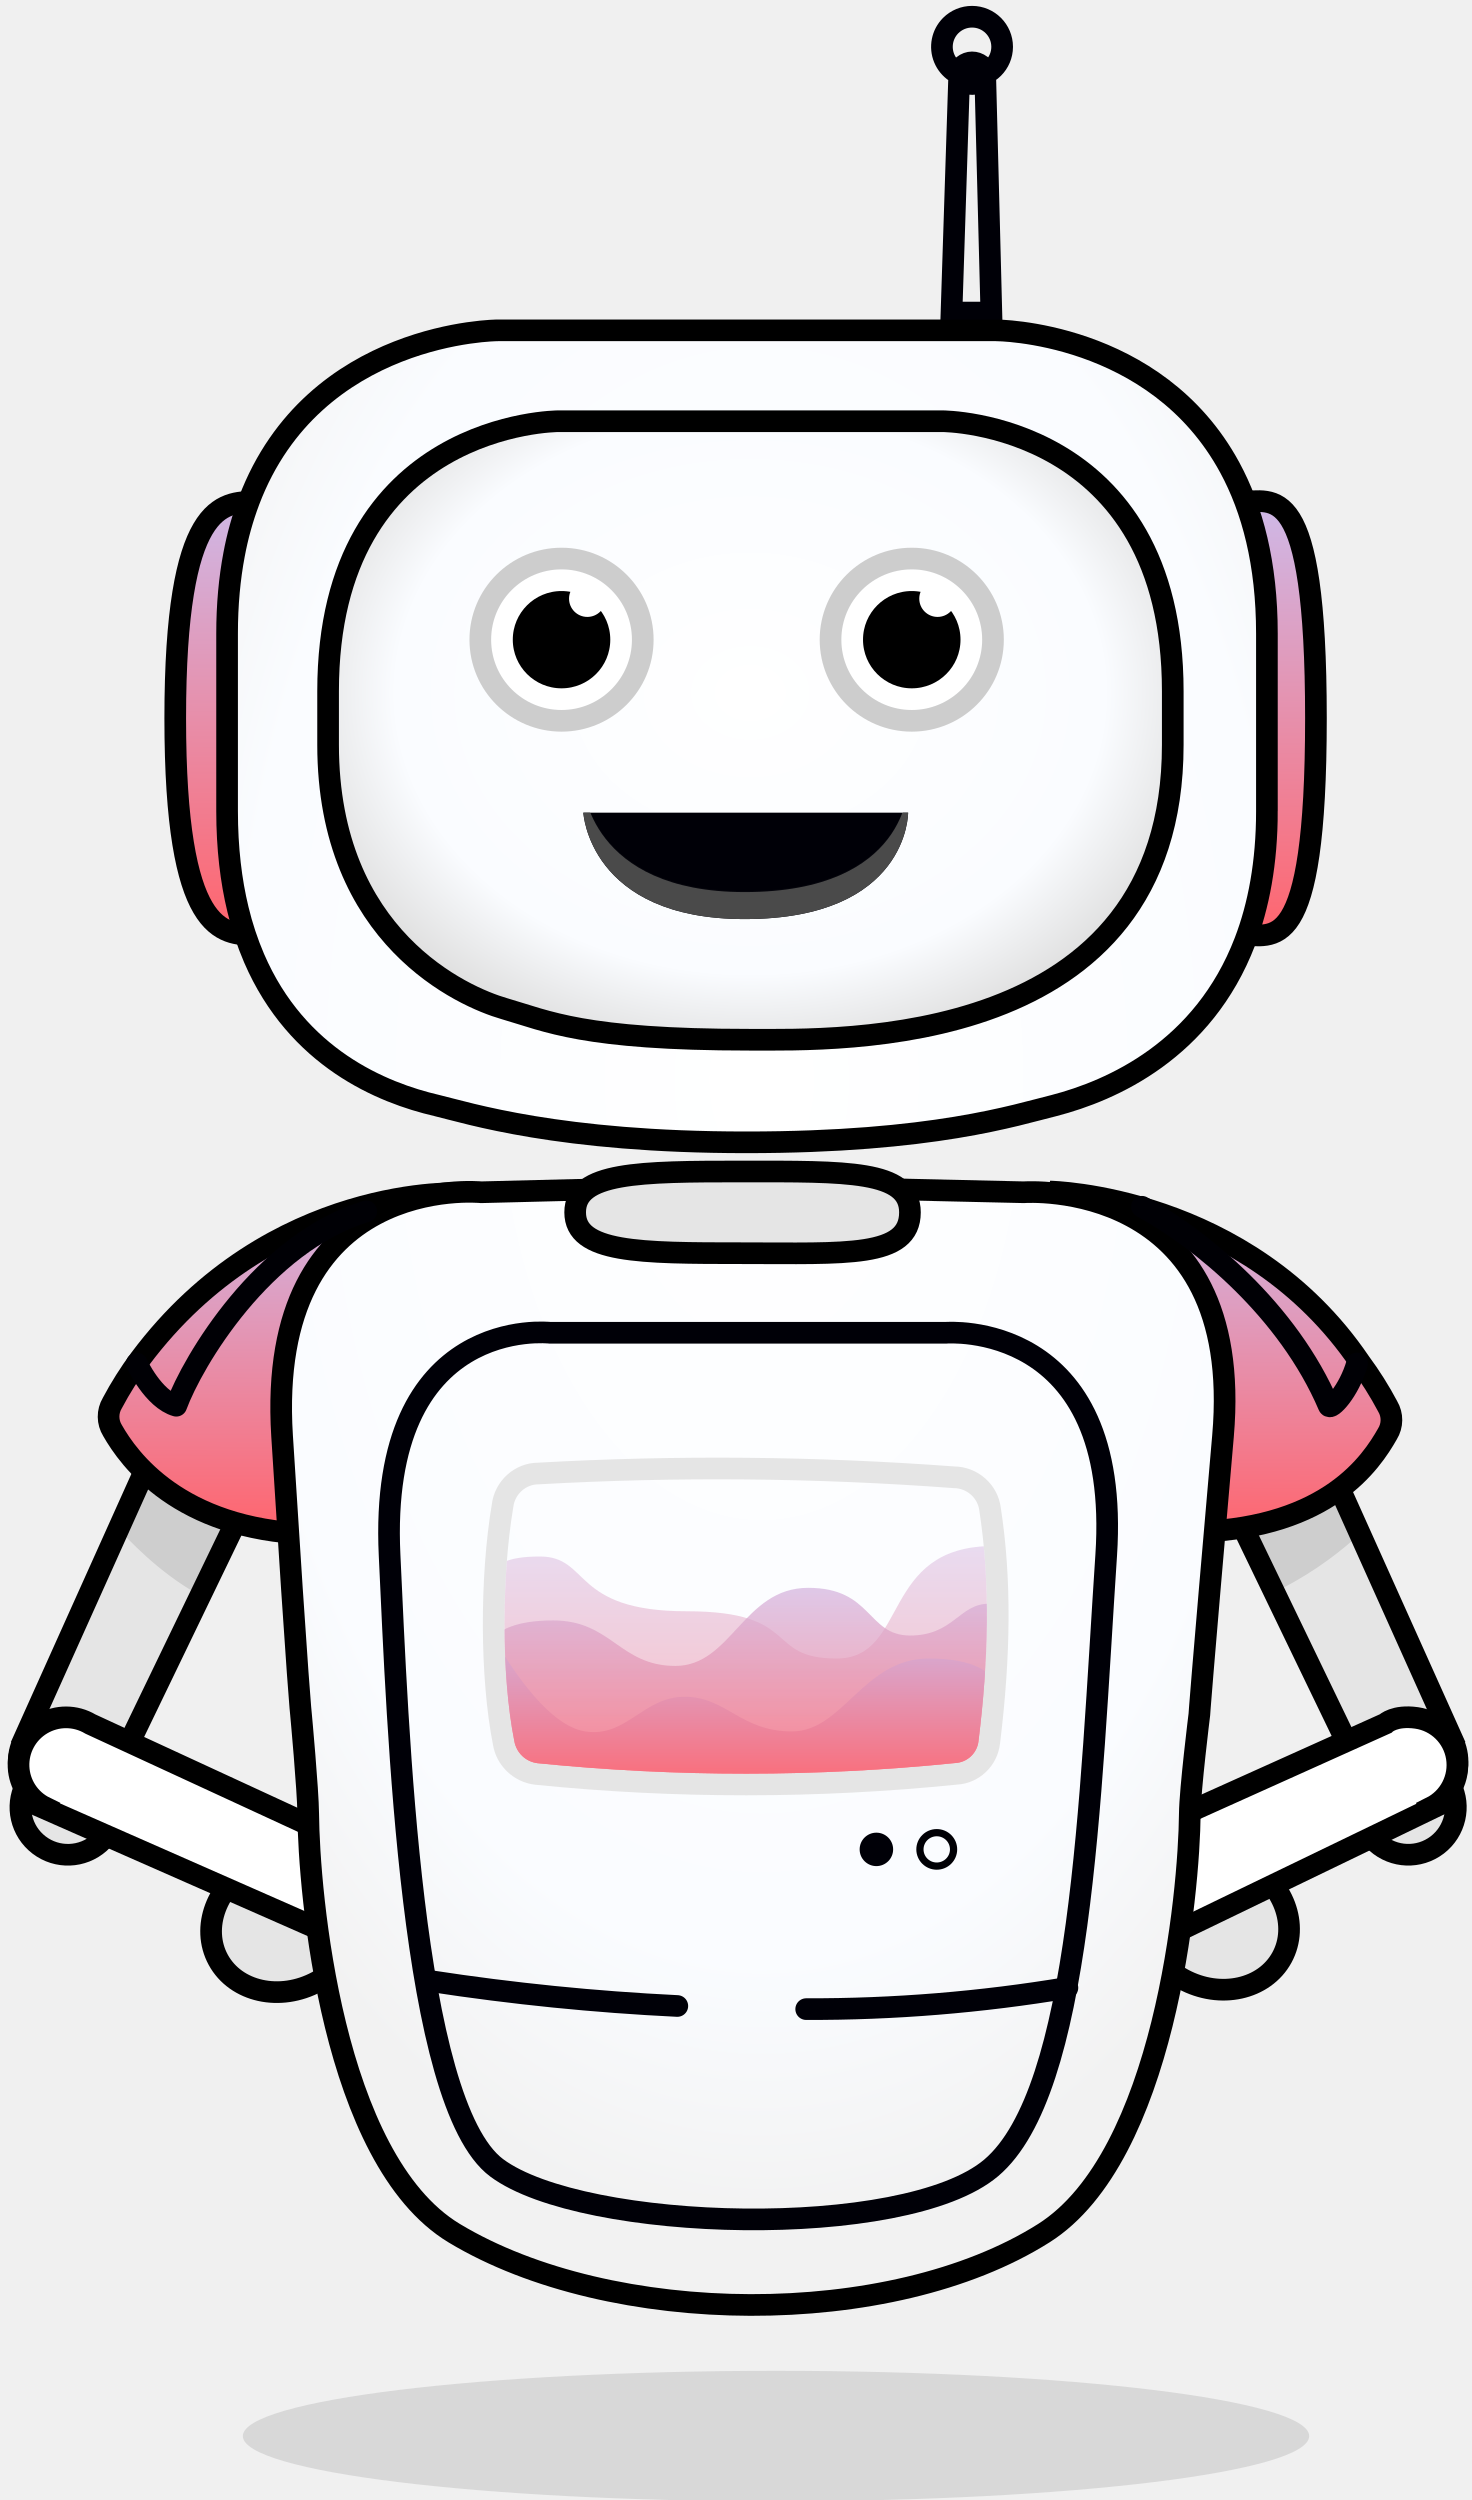
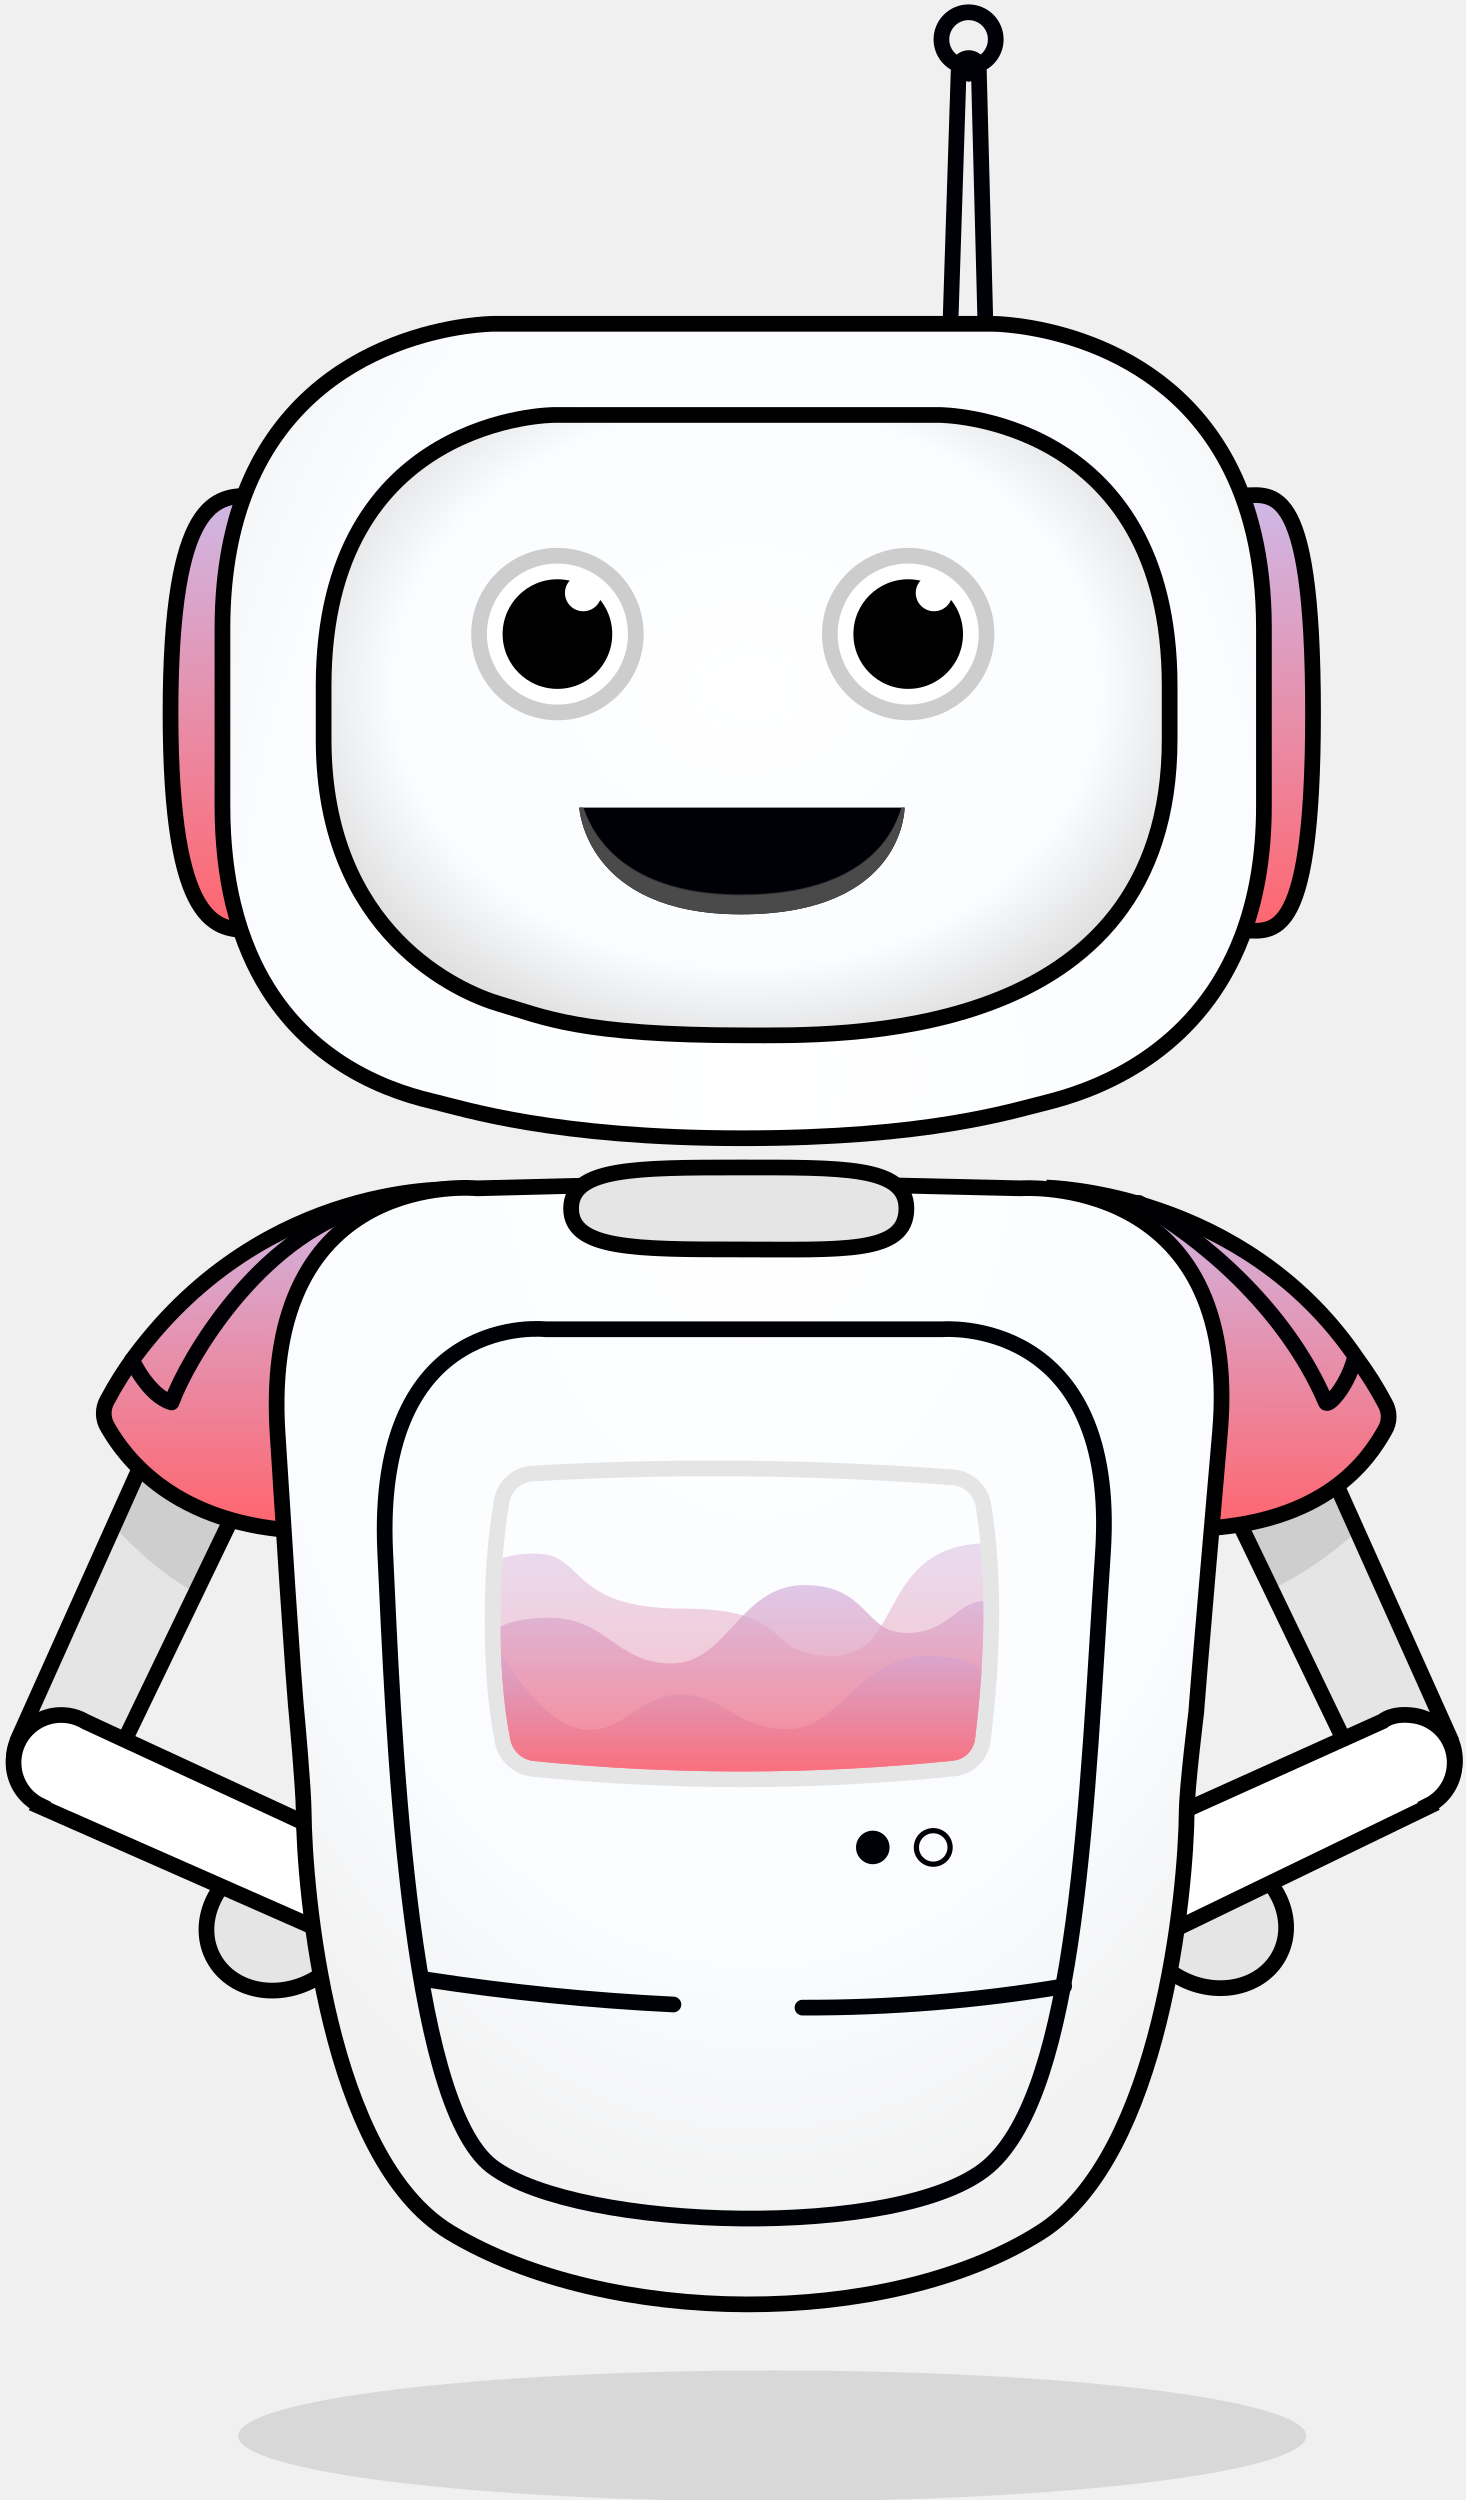
- <svg xmlns="http://www.w3.org/2000/svg" xmlns:xlink="http://www.w3.org/1999/xlink" width="163" height="277" viewBox="0 0 163 277">
+ <svg xmlns="http://www.w3.org/2000/svg" xmlns:xlink="http://www.w3.org/1999/xlink" width="224px" height="382px" viewBox="0 0 224 382" version="1.1">
  <defs>
-     <path id="a" d="M10.15 45.964l-.102-.058a5.265 5.265 0 1 1-9.233.348 5.25 5.25 0 0 1-.01-5.365l-.053-.029L19.033.183 30.47 3.876 10.15 45.964zm139.268 0l.102-.058a5.265 5.265 0 1 0 9.237.35 5.25 5.25 0 0 0 .006-5.367l.054-.03L140.535.18 129.1 3.868l20.318 42.095z" />
-     <linearGradient id="c" x1="39.511%" x2="41.409%" y1="99.198%" y2="-19.25%">
-       <stop offset="0%" stop-color="#FF656E" />
-       <stop offset="100%" stop-color="#C5C9FF" />
+     <path d="M14.021,63.578 L13.878,63.498 C12.693,65.879 10.302,67.423 7.644,67.523 C4.987,67.623 2.486,66.264 1.125,63.979 C-0.236,61.694 -0.241,58.848 1.113,56.558 L1.038,56.518 L26.29,0.254 L42.087,5.361 L14.021,63.578 Z M206.383,63.578 L206.525,63.498 C207.709,65.882 210.1,67.428 212.76,67.529 C215.42,67.631 217.923,66.27 219.284,63.983 C220.646,61.696 220.648,58.847 219.291,56.558 L219.366,56.518 L194.114,0.246 L178.32,5.353 L206.383,63.578 Z" id="path-1" />
+     <linearGradient x1="39.511%" y1="99.198%" x2="41.409%" y2="-19.25%" id="linearGradient-3">
+       <stop stop-color="#FF656E" offset="0%" />
+       <stop stop-color="#C5C9FF" offset="100%" />
    </linearGradient>
-     <radialGradient id="e" cx="51.412%" cy="37.949%" r="110.456%" fx="51.412%" fy="37.949%" gradientTransform="matrix(0 .52659 -.59494 0 .74 .109)">
-       <stop offset="0%" stop-color="#FFF" />
-       <stop offset="76.599%" stop-color="#FAFCFF" />
-       <stop offset="100%" stop-color="#F2F2F2" />
+     <radialGradient cx="51.412%" cy="37.949%" fx="51.412%" fy="37.949%" r="110.613%" gradientTransform="translate(0.514115,0.379489),scale(1,0.525839),rotate(90),scale(1,0.594945),translate(-0.514115,-0.379489)" id="radialGradient-4">
+       <stop stop-color="#FFFFFF" offset="0%" />
+       <stop stop-color="#FAFCFF" offset="76.599%" />
+       <stop stop-color="#F2F2F2" offset="100%" />
    </radialGradient>
-     <path id="d" d="M120.998 53.314c0 5.747-.92 10.511-2.434 14.461-4.615 12.044-14.747 16.512-21.13 18.17-4.244 1.04-13.399 4.08-34.14 4.08s-30.806-3.25-34.278-4.08c-6.04-1.402-15.465-5.248-20.241-16.328A33.584 33.584 0 0 1 6.99 64.22c-.768-3.166-1.205-6.78-1.205-10.909V33.665c0-3.22.276-6.132.775-8.764a35.374 35.374 0 0 1 1.66-5.962C15.373.067 35.817.056 35.817.056h55.148s17.697.01 25.922 15.21c2.49 4.601 4.11 10.594 4.11 18.399v19.649zm-7.486 100.109s.126-2.252 2.62-30.843c2.515-28.828-22.07-27.023-22.07-27.023l-31.53-.72-28.585.72S10.023 93.118 11.88 122.58c1.802 28.644 2.096 30.843 2.096 30.843s.776 8.362.798 11.001c.07 8.66 2.599 38.274 16.174 46.465 17.375 10.484 48.356 10.737 65.332 0 13.402-8.476 16.102-37.805 16.174-46.465.02-2.64 1.058-11.001 1.058-11.001z" />
-     <radialGradient id="f" cx="50.002%" cy="43.962%" r="74.962%" fx="50.002%" fy="43.962%" gradientTransform="matrix(-.73232 0 0 -.79074 .866 .787)">
-       <stop offset="0%" stop-color="#FFF" />
-       <stop offset="76.599%" stop-color="#FAFCFF" />
-       <stop offset="100%" stop-color="#E0E0E0" />
+     <path d="M167.128,73.744 C167.128,81.694 165.857,88.284 163.766,93.747 C157.392,110.406 143.397,116.587 134.582,118.88 C128.718,120.318 116.074,124.524 87.425,124.524 C58.776,124.524 44.875,120.027 40.078,118.88 C31.735,116.94 18.717,111.621 12.12,96.295 C11.147,94.032 10.313,91.552 9.655,88.832 C8.595,84.452 7.99,79.452 7.99,73.742 L7.99,46.566 C7.99,42.112 8.372,38.084 9.061,34.443 C9.629,31.44 10.407,28.699 11.354,26.197 C21.233,0.093 49.473,0.077 49.473,0.077 L125.645,0.077 C125.645,0.077 150.09,0.091 161.45,21.116 C164.888,27.48 167.128,35.769 167.128,46.566 L167.128,73.744 Z M156.788,212.216 C156.788,212.216 156.962,209.102 160.408,169.554 C163.882,129.678 129.924,132.175 129.924,132.175 L86.374,131.181 L46.889,132.175 C46.889,132.175 13.845,128.802 16.409,169.554 C18.898,209.174 19.304,212.216 19.304,212.216 C19.304,212.216 20.377,223.782 20.406,227.434 C20.504,239.411 23.996,280.374 42.746,291.705 C66.746,306.206 109.539,306.555 132.987,291.705 C151.498,279.98 155.227,239.411 155.327,227.434 C155.354,223.782 156.788,212.216 156.788,212.216 Z" id="path-5" />
+     <radialGradient cx="50.002%" cy="43.962%" fx="50.002%" fy="43.962%" r="74.856%" gradientTransform="translate(0.500015,0.439616),scale(0.733356,1),rotate(180),scale(1,0.79074),translate(-0.500015,-0.439616)" id="radialGradient-7">
+       <stop stop-color="#FFFFFF" offset="0%" />
+       <stop stop-color="#FAFCFF" offset="76.599%" />
+       <stop stop-color="#E0E0E0" offset="100%" />
    </radialGradient>
-     <path id="g" d="M.082.29h35.986s.06 11.79-18.112 11.79C.72 12.08.082.29.082.29z" />
-     <filter id="h" width="108.3%" height="125.4%" x="-4.2%" y="-12.7%" filterUnits="objectBoundingBox">
-       <feOffset dy="-3" in="SourceAlpha" result="shadowOffsetInner1" />
-       <feComposite in="shadowOffsetInner1" in2="SourceAlpha" k2="-1" k3="1" operator="arithmetic" result="shadowInnerInner1" />
-       <feColorMatrix in="shadowInnerInner1" values="0 0 0 0 0.29 0 0 0 0 0.29 0 0 0 0 0.29 0 0 0 1 0" />
+     <path d="M0.113,0.4 L49.819,0.4 C49.819,0.4 49.901,16.71 24.802,16.71 C0.994,16.71 0.113,0.4 0.113,0.4 Z" id="path-8" />
+     <filter x="-3.0%" y="-9.2%" width="106.0%" height="118.4%" filterUnits="objectBoundingBox" id="filter-10">
+       <feOffset dx="0" dy="-3" in="SourceAlpha" result="shadowOffsetInner1" />
+       <feComposite in="shadowOffsetInner1" in2="SourceAlpha" operator="arithmetic" k2="-1" k3="1" result="shadowInnerInner1" />
+       <feColorMatrix values="0 0 0 0 0.29   0 0 0 0 0.29   0 0 0 0 0.29  0 0 0 1 0" type="matrix" in="shadowInnerInner1" />
    </filter>
-     <path id="i" d="M52.558 29.092c1.097-8.896 1.332-17.422.092-25.47a2.875 2.875 0 0 0-2.846-2.527A352.865 352.865 0 0 0 3.852.677a2.865 2.865 0 0 0-2.844 2.53c-1.271 7.569-1.356 18.51.113 25.907a2.97 2.97 0 0 0 2.586 2.465 229.83 229.83 0 0 0 46.264-.02 2.735 2.735 0 0 0 2.587-2.467z" />
-     <linearGradient id="j" x1="25.796%" x2="25.796%" y1="100%" y2="-30.127%">
-       <stop offset="0%" stop-color="#FF656E" />
-       <stop offset="100%" stop-color="#C5C9FF" />
+     <path d="M72.595,40.24 C74.111,27.936 74.435,16.142 72.723,5.01 C72.482,3.02 70.797,1.522 68.792,1.515 C47.67,-0.058 26.468,-0.252 5.321,0.937 C3.314,0.939 1.626,2.443 1.393,4.436 C-0.363,14.905 -0.48,30.04 1.548,40.27 C1.845,42.076 3.302,43.467 5.12,43.68 C26.367,45.823 47.777,45.814 69.022,43.652 C70.895,43.558 72.415,42.106 72.595,40.24 Z" id="path-11" />
+     <linearGradient x1="25.796%" y1="100%" x2="25.796%" y2="-30.127%" id="linearGradient-13">
+       <stop stop-color="#FF656E" offset="0%" />
+       <stop stop-color="#C5C9FF" offset="100%" />
    </linearGradient>
-     <filter id="l" width="100%" height="100%" x="0%" y="0%" filterUnits="objectBoundingBox">
-       <feGaussianBlur in="SourceGraphic" />
+     <circle id="path-14" cx="11.175" cy="11.487" r="10.775" />
+     <circle id="path-15" cx="11.175" cy="11.487" r="10.775" />
+     <filter x="0.0%" y="0.0%" width="100.0%" height="100.0%" filterUnits="objectBoundingBox" id="filter-16">
+       <feGaussianBlur stdDeviation="0" in="SourceGraphic" />
    </filter>
  </defs>
-   <g fill="none" fill-rule="evenodd" transform="translate(2 3)">
-     <path fill="#E5E5E5" stroke="#000" stroke-width="2.4" d="M26.105 203.647c4.112-2.232 6.487 1.005 8.432 4.573 1.945 3.569 2.722 6.118-1.39 8.35-4.112 2.23-9.022 1.146-10.966-2.423-1.944-3.568-.188-8.27 3.924-10.5zm110.012-.227c-4.108-2.223-9.014-1.142-10.956 2.416-1.942 3.558-.186 8.244 3.923 10.468 4.108 2.224 9.014 1.143 10.956-2.415 1.942-3.557.185-8.244-3.923-10.469z" />
-     <g transform="translate(0 148.64)">
-       <mask id="b" fill="#fff">
-         <use xlink:href="#a" />
-       </mask>
-       <use fill="#E5E5E5" stroke="#000" stroke-width="2.4" xlink:href="#a" />
-       <path fill="#E5E5E5" d="M149.531 17.471s-6.582 6.998-15.935 9.336c-9.354 2.337-3.847-17.573-3.847-17.573l18.683-1.647 1.1 9.884zM9.958 16.372s8.654 11.105 18.134 10.983c9.48-.121 2.2-10.433 2.2-10.433l-11.54-7.688-8.794 7.138z" mask="url(#b)" style="mix-blend-mode:multiply" />
+   <g id="Homepage" stroke="none" stroke-width="1" fill="none" fill-rule="evenodd">
+     <g id="Homepage_01.1" transform="translate(-343, -1372)">
+       <g id="Group" transform="translate(0, 1361)">
+         <g id="robo/1.eq-n" transform="translate(345, 14)">
+           <g id="rooo_copy_3" stroke-width="1" fill-rule="evenodd">
+             <path d="M36.058,281.686 C41.738,278.6 45.018,283.077 47.704,288.013 C50.39,292.949 51.464,296.475 45.784,299.562 C40.104,302.648 33.322,301.147 30.638,296.211 C27.953,291.275 30.378,284.772 36.058,281.686 Z M188.011,281.374 C182.337,278.298 175.562,279.793 172.879,284.714 C170.197,289.636 172.622,296.118 178.297,299.194 C183.971,302.27 190.747,300.775 193.43,295.854 C196.112,290.934 193.686,284.45 188.011,281.374 Z" id="Ellipse_4_copy" stroke="#000000" stroke-width="2.4" fill="#E5E5E5" />
+             <g id="Shape" transform="translate(0, 205.6)">
+               <mask id="mask-2" fill="white">
+                 <use xlink:href="#path-1" />
+               </mask>
+               <use id="Mask" stroke="#000000" stroke-width="2.4" fill="#E5E5E5" xlink:href="#path-1" />
+               <path d="M206.54,24.166 C206.54,24.166 197.448,33.846 184.529,37.079 C171.61,40.312 179.216,12.773 179.216,12.773 L205.022,10.494 L206.54,24.166 Z M13.754,22.646 C13.754,22.646 25.707,38.006 38.802,37.838 C51.896,37.67 41.842,23.406 41.842,23.406 L25.902,12.772 L13.754,22.646 Z" fill="#E5E5E5" style="mix-blend-mode: multiply;" mask="url(#mask-2)" />
+             </g>
+             <path d="M4.08,273.018 L4.16,272.876 C1.754,271.705 0.185,269.308 0.073,266.634 C-0.039,263.961 1.325,261.442 3.625,260.074 C5.925,258.706 8.79,258.71 11.086,260.084 L44.413,275.501 L47.053,291.964 L4.08,273.018 Z M216.32,273.018 L216.24,272.876 C219.095,271.456 220.695,268.345 220.19,265.196 C219.685,262.048 217.192,259.593 214.036,259.138 C210.646,258.658 209.274,260.009 209.274,260.009 L153.122,285.313 L158.218,301.144 L216.32,273.018 Z" id="Ellipse_3_copy_2-2" stroke="#000000" stroke-width="2.4" fill="#FFFFFF" />
+             <path d="M146.036,7.614 L146.336,7.221 L145.99,7.21 L145.715,7.217 L146.036,7.614 Z M146.036,7.614 L146.456,8.134 C146.235,8.312 145.831,8.312 145.624,8.154 L146.036,7.614 Z M144.948,6.267 C145.598,5.741 146.418,5.741 147.08,6.246 L147.537,6.595 L148.573,46.611 L143.223,46.611 L144.52,6.612 L144.948,6.267 Z M146,-1.126 C148.293,-1.126 150.151,0.733 150.151,3.026 C150.151,5.319 148.292,7.177 146,7.178 C143.707,7.178 141.848,5.32 141.847,3.027 C141.847,1.925 142.284,0.869 143.063,0.09 C143.842,-0.689 144.899,-1.126 146,-1.126 Z" id="Shape" stroke="#000007" stroke-width="2.4" />
+             <path d="M68.028,178.726 C68.028,178.726 38.857,177.077 18.673,204.147 C17.091,206.285 15.671,208.538 14.425,210.888 C13.649,212.191 13.664,213.817 14.465,215.105 C16.945,219.469 24.625,230.2 44.43,230.935 C55.811,182.26 68.028,178.726 68.028,178.726 Z M157.918,178.466 C157.918,178.466 187.998,178.987 205.374,204.655 C206.954,206.793 208.371,209.046 209.614,211.396 C210.39,212.699 210.374,214.325 209.574,215.613 C207.094,219.977 200.545,229.883 180.766,230.618 C173.273,184.374 157.92,178.466 157.92,178.466 L157.918,178.466 Z" id="Shape_1_copy_9" stroke="#000000" stroke-width="2.4" fill="url(#linearGradient-3)" />
+             <g id="Shape_17_copy" transform="translate(24, 46.4)">
+               <path d="M163.094,92.73 C168.06,92.642 174.632,96.701 174.632,59.536 C174.632,22.371 168.06,26.43 163.094,26.342 M12.253,92.73 C7.286,92.642 0.055,92.73 0.055,59.536 C0.055,26.342 7.286,26.43 12.253,26.342" id="Ellipse_1_copy_4-2" stroke="#000000" stroke-width="2.4" fill="url(#linearGradient-3)" />
+               <mask id="mask-6" fill="white">
+                 <use xlink:href="#path-5" />
+               </mask>
+               <use id="Mask" stroke="#000000" stroke-width="2.4" fill="url(#radialGradient-4)" xlink:href="#path-5" />
+             </g>
+             <ellipse id="Oval" stroke="#000005" stroke-width="0.8" cx="140.6" cy="279.287" rx="2.575" ry="2.562" />
+             <circle id="Ellipse_15_copy_2" fill="#000007" fill-rule="nonzero" cx="131.362" cy="279.287" r="2.562" />
+             <path d="M120.619,303.766 C134.013,303.808 147.387,302.716 160.597,300.503 M63.178,299.478 C75.677,301.4 88.266,302.671 100.896,303.288" id="Shape_18_copy" stroke="#000007" stroke-width="2.4" stroke-linecap="round" stroke-linejoin="round" />
+             <path d="M73.262,328.099 C60.096,318.287 58.101,260.12 56.862,234.224 C55.083,197.035 81.436,200.113 81.436,200.113 L141.957,200.113 C141.957,200.113 168.946,197.834 166.531,234.224 C164.041,271.77 162.774,316.359 148.931,328.099 C135.728,339.297 86.473,337.946 73.262,328.099 Z" id="Shape_4_copy" stroke="#000007" stroke-width="2.4" />
+             <path d="M204.925,204.82 C203.668,209.134 200.889,211.996 200.589,211.292 C194.388,196.72 181.066,185.738 172,180.8 M53.28,181.503 C37.429,186.323 26.729,204.483 24.214,211.292 C20.711,210.298 18.171,204.82 18.171,204.82" id="Shape" stroke="#000005" stroke-width="2.4" stroke-linecap="round" stroke-linejoin="round" />
+             <path d="M82.687,60.406 C82.687,60.406 47.45,60.428 47.45,101.787 L47.45,110 C47.45,139.622 68.236,148.654 74.4,150.431 C81.045,152.351 86.465,155.201 111.966,155.201 C125.493,155.201 176.721,156.871 176.721,110.001 L176.721,101.787 C176.721,60.427 141.482,60.406 141.482,60.406 L82.687,60.406 Z" id="Shape_1_copy_2" stroke="#000000" stroke-width="2.4" fill="url(#radialGradient-7)" />
+             <g id="Rectangle-path" transform="translate(86.4, 120)">
+               <mask id="mask-9" fill="white">
+                 <use xlink:href="#path-8" />
+               </mask>
+               <g id="Mask">
+                 <use fill="#000007" fill-rule="evenodd" xlink:href="#path-8" />
+                 <use fill="black" fill-opacity="1" filter="url(#filter-10)" xlink:href="#path-8" />
+               </g>
+             </g>
+             <path d="M110.88,175.391 C126.713,175.391 136.498,175.181 136.498,181.654 C136.498,188.646 126.713,187.916 110.88,187.916 C95.047,187.916 85.262,187.865 85.262,181.654 C85.262,175.483 95.048,175.391 110.88,175.391 Z" id="Ellipse_2_copy" stroke="#000000" stroke-width="2.4" fill="#E5E5E5" />
+             <g id="Group" transform="translate(74.4, 222.4)">
+               <mask id="mask-12" fill="white">
+                 <use xlink:href="#path-11" />
+               </mask>
+               <path stroke="#E5E5E5" stroke-width="2.4" d="M73.788,40.372 C73.543,42.822 71.544,44.727 69.144,44.846 C47.818,47.016 26.327,47.025 4.98,44.872 C2.631,44.596 0.748,42.799 0.371,40.504 C-1.622,30.45 -1.634,15.225 0.201,4.297 C0.505,1.699 2.704,-0.26 5.253,-0.261 C26.453,-1.453 47.707,-1.259 68.796,0.315 C71.406,0.324 73.601,2.275 73.909,4.828 C75.54,15.432 75.429,27.045 73.788,40.372 Z" />
+               <path d="M-1.534,15.72 C-2.035,13.239 0.297,11.998 5.462,11.998 C13.209,11.998 10.236,20.392 27.903,20.392 C45.57,20.392 39.768,27.634 50.867,27.634 C61.966,27.634 57.509,10.4 74.818,10.4 C76.345,10.4 77.11,14.233 77.112,21.9 L74.818,44.932 L38.617,49.25 L1.794,45.98 L-1.534,15.72 Z" id="Path-2-Copy" fill="url(#linearGradient-13)" opacity="0.45" mask="url(#mask-12)" />
+               <path d="M-3.2,26.668 C-2.028,23.42 1.536,21.795 7.492,21.795 C16.425,21.795 17.641,28.77 26.207,28.77 C34.774,28.77 36.636,16.8 46.513,16.8 C56.391,16.8 55.507,24.112 62.119,24.112 C68.73,24.112 69.701,19.241 74.107,19.241 C77.044,19.241 77.808,20.093 76.401,21.795 L74.107,44.827 L37.905,49.145 L1.083,45.875 L-3.2,26.668 Z" id="Path-2" fill="url(#linearGradient-13)" opacity="0.7" mask="url(#mask-12)" />
+               <path d="M-2.295,23.375 C3.275,33.02 8.176,38.165 12.408,38.81 C18.755,39.779 21.222,33.5 27.616,33.5 C34.011,33.5 36.168,38.81 44.03,38.81 C51.891,38.81 54.951,27.633 64.999,27.633 C71.698,27.633 75.404,29.589 76.117,33.5 L74.455,45.594 L38.254,48.946 L1.431,46.408 L-2.295,23.375 Z" id="Path-2" fill="url(#linearGradient-13)" mask="url(#mask-12)" />
+             </g>
+             <g id="Group" transform="translate(72, 82.4)" fill-rule="nonzero">
+               <g id="Group-4">
+                 <g id="Ellipse_1_copy_5" stroke-width="2.4">
+                   <circle stroke="#FFFFFF" stroke-linejoin="square" fill="#000000" fill-rule="evenodd" cx="11.175" cy="11.487" r="9.575" />
+                   <circle stroke="#CDCDCD" cx="11.175" cy="11.487" r="11.975" />
+                 </g>
+                 <circle id="Ellipse_5_copy" fill="#FFFFFF" cx="15.125" cy="5.2" r="2.8" />
+               </g>
+             </g>
+             <g id="Group-Copy" transform="translate(125.6, 82.4)" fill-rule="nonzero">
+               <g id="Group-4">
+                 <g id="Ellipse_1_copy_5" stroke-width="2.4">
+                   <circle stroke="#FFFFFF" stroke-linejoin="square" fill="#000000" fill-rule="evenodd" cx="11.175" cy="11.487" r="9.575" />
+                   <circle stroke="#CDCDCD" cx="11.175" cy="11.487" r="11.975" />
+                 </g>
+                 <circle id="Ellipse_5_copy" fill="#FFFFFF" cx="15.125" cy="5.2" r="2.8" />
+               </g>
+             </g>
+           </g>
+           <ellipse id="Oval-2-Copy" fill="#000000" fill-rule="nonzero" opacity="0.1" style="mix-blend-mode: multiply;" filter="url(#filter-16)" cx="116" cy="369.2" rx="81.6" ry="10" />
+         </g>
+       </g>
    </g>
-     <path fill="#FFF" stroke="#000" stroke-width="2.4" d="M2.954 197.38l.058-.103a5.261 5.261 0 0 1-.387-9.255 5.277 5.277 0 0 1 5.4.007l24.13 11.146 1.91 11.902L2.954 197.38zm153.658 0l-.058-.103a5.267 5.267 0 0 0-1.596-9.932c-2.454-.347-3.447.63-3.447.63l-40.654 18.293 3.69 11.446 42.065-20.334z" />
-     <path stroke="#000007" stroke-width="2.4" d="M105.728 5.506l.217-.286-.25-.008-.2.005.233.289zm-.287 26.124l.024.905.162.168.172-.176.029-.897h-.387zm.287-26.124l.511.633c-.28.226-.74.226-1.01.021l.499-.654zm-.996-1.234c.59-.477 1.352-.477 1.951-.021l.458.348.763 29.43h-4.556l.956-29.412.428-.345zm.97-5.419a3.336 3.336 0 0 1 3.336 3.335 3.336 3.336 0 0 1-3.337 3.334 3.336 3.336 0 0 1-2.36-5.693 3.339 3.339 0 0 1 2.36-.976z" />
-     <path fill="url(#c)" stroke="#000" stroke-width="2.4" d="M49.251 129.211s-21.12-1.192-35.732 18.378a38.533 38.533 0 0 0-3.076 4.874 2.928 2.928 0 0 0 .03 3.048c1.795 3.155 7.355 10.913 21.694 11.445 8.24-35.19 17.084-37.745 17.084-37.745zm65.08-.188s21.776.377 34.356 18.934a38.48 38.48 0 0 1 3.07 4.873 2.93 2.93 0 0 1-.029 3.048c-1.795 3.155-6.537 10.317-20.857 10.849-5.425-33.433-16.54-37.704-16.54-37.704z" />
-     <g stroke="#000" stroke-width="2.4" transform="translate(17.376 33.545)">
-       <path fill="url(#c)" d="M118.077 67.04c3.595-.064 8.353 2.87 8.353-23.998 0-26.869-4.758-23.935-8.353-23.998M8.87 67.04C5.275 66.976.04 67.04.04 43.042s5.235-23.935 8.83-23.998" />
-       <use fill="url(#e)" xlink:href="#d" />
-     </g>
-     <ellipse cx="101.792" cy="201.912" stroke="#000005" stroke-width=".8" rx="1.864" ry="1.853" />
-     <ellipse cx="95.104" cy="201.912" fill="#000007" fill-rule="nonzero" rx="1.855" ry="1.853" />
-     <path stroke="#000007" stroke-linecap="round" stroke-linejoin="round" stroke-width="2.4" d="M87.326 219.61c9.697.03 19.38-.76 28.943-2.36m-70.529-.74a264.96 264.96 0 0 0 27.307 2.754" />
-     <path stroke="#000007" stroke-width="2.4" d="M53.04 237.201c-9.532-7.094-10.976-49.146-11.873-67.868-1.288-26.885 17.791-24.66 17.791-24.66h43.816s19.54-1.648 17.792 24.66c-1.803 27.144-2.72 59.38-12.743 67.868-9.559 8.095-45.218 7.119-54.783 0z" />
-     <path stroke="#000005" stroke-linecap="round" stroke-linejoin="round" stroke-width="2.4" d="M148.362 148.075c-.91 3.12-2.922 5.189-3.14 4.68-4.489-10.535-14.134-18.474-20.697-22.045m-85.951.509c-11.476 3.484-19.223 16.613-21.043 21.536-2.536-.719-4.376-4.68-4.376-4.68" />
-     <path fill="url(#f)" stroke="#000" stroke-width="2.4" d="M59.864 43.671s-25.511.016-25.511 29.917v5.937c0 21.415 15.049 27.945 19.511 29.23 4.811 1.388 8.735 3.448 27.198 3.448 9.793 0 46.88 1.208 46.88-32.677v-5.938c0-29.902-25.511-29.917-25.511-29.917H59.864z" />
-     <g transform="translate(62.552 86.755)">
-       <use fill="#000007" xlink:href="#g" />
-       <use fill="#000" filter="url(#h)" xlink:href="#g" />
-     </g>
-     <path fill="#E5E5E5" stroke="#000" stroke-width="2.4" d="M80.275 126.8c11.463 0 18.547-.152 18.547 4.527 0 5.055-7.084 4.528-18.547 4.528-11.463 0-18.547-.037-18.547-4.528 0-4.46 7.085-4.527 18.547-4.527z" />
-     <g transform="translate(53.864 160.785)">
-       <mask id="k" fill="#fff">
-         <use xlink:href="#i" />
-       </mask>
-       <path stroke="#E5E5E5" stroke-width="2.4" d="M53.75 29.224c-.195 1.934-1.775 3.435-3.658 3.528a231.067 231.067 0 0 1-46.525.019C1.72 32.554.24 31.143-.056 29.347c-1.451-7.31-1.46-18.357-.127-26.28C.057 1.022 1.79-.52 3.785-.52a353.204 353.204 0 0 1 46.023.416c2.056.007 3.786 1.543 4.028 3.545 1.186 7.698 1.105 16.123-.086 25.784z" />
-       <path fill="url(#j)" d="M-1.11 11.365c-.363-1.794 1.325-2.69 5.065-2.69 5.608 0 3.455 6.067 16.246 6.067 12.79 0 8.59 5.236 16.626 5.236 8.036 0 4.808-12.46 17.34-12.46 1.106 0 1.66 2.772 1.66 8.315l-1.66 16.65-26.21 3.123L1.3 33.242l-2.41-21.877z" mask="url(#k)" opacity=".45" />
-       <path fill="url(#j)" d="M-2.317 19.28c.849-2.349 3.43-3.523 7.74-3.523 6.469 0 7.349 5.042 13.55 5.042 6.202 0 7.55-8.653 14.702-8.653 7.15 0 6.511 5.286 11.298 5.286 4.786 0 5.489-3.521 8.679-3.521 2.126 0 2.68.615 1.66 1.846l-1.66 16.651-26.21 3.122L.785 33.166l-3.1-13.886z" mask="url(#k)" opacity=".7" />
-       <path fill="url(#j)" d="M-1.662 16.9C2.371 23.871 5.92 27.59 8.983 28.057c4.595.7 6.381-3.839 11.01-3.839 4.63 0 6.192 3.84 11.884 3.84 5.69 0 7.907-8.082 15.181-8.082 4.85 0 7.533 1.414 8.05 4.242l-1.204 8.743-26.209 2.423-26.659-1.834-2.698-16.652z" mask="url(#k)" />
-     </g>
-     <g fill-rule="nonzero" transform="translate(52.127 59.572)">
-       <g stroke-width="2.4">
-         <ellipse cx="8.091" cy="8.305" fill="#000" fill-rule="evenodd" stroke="#FFF" stroke-linejoin="square" rx="6.601" ry="6.59" />
-         <ellipse cx="8.091" cy="8.305" stroke="#CDCDCD" rx="9.001" ry="8.99" />
-       </g>
-       <ellipse cx="10.95" cy="3.759" fill="#FFF" rx="2.027" ry="2.024" />
-     </g>
-     <g fill-rule="nonzero" transform="translate(90.932 59.572)">
-       <g stroke-width="2.4">
-         <ellipse cx="8.091" cy="8.305" fill="#000" fill-rule="evenodd" stroke="#FFF" stroke-linejoin="square" rx="6.601" ry="6.59" />
-         <ellipse cx="8.091" cy="8.305" stroke="#CDCDCD" rx="9.001" ry="8.99" />
-       </g>
-       <ellipse cx="10.95" cy="3.759" fill="#FFF" rx="2.027" ry="2.024" />
-     </g>
-     <ellipse cx="83.982" cy="266.915" fill="#000" fill-rule="nonzero" filter="url(#l)" opacity=".1" rx="59.077" ry="7.23" style="mix-blend-mode:multiply" />
  </g>
</svg>
